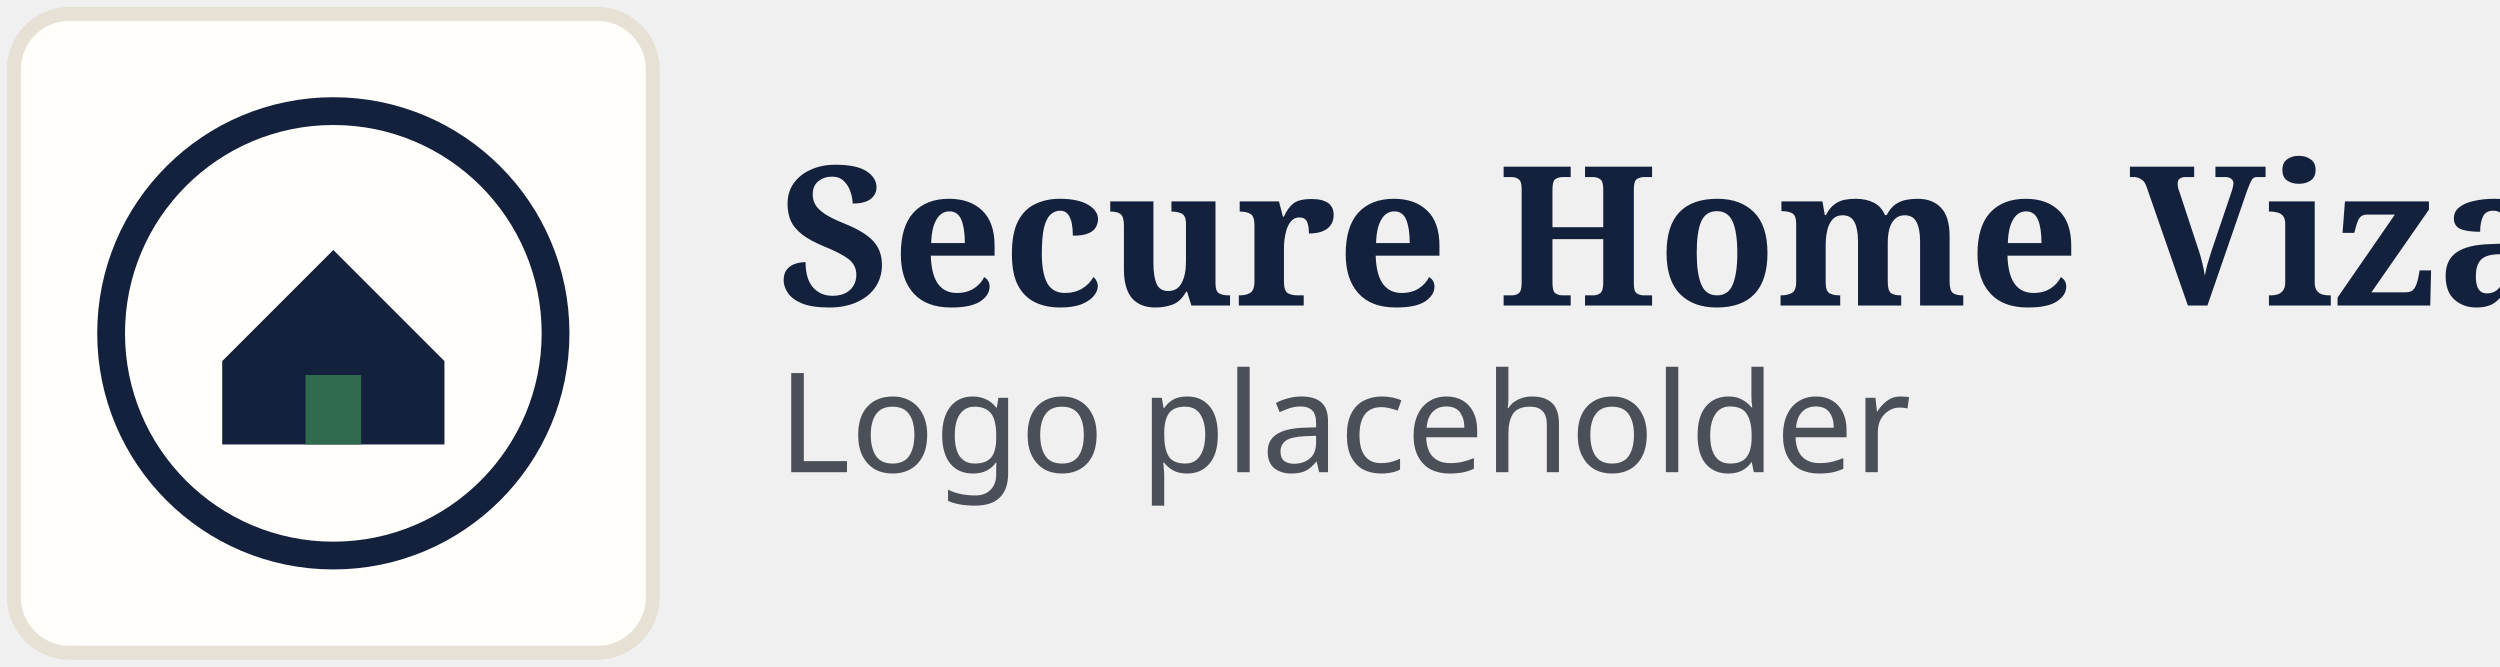
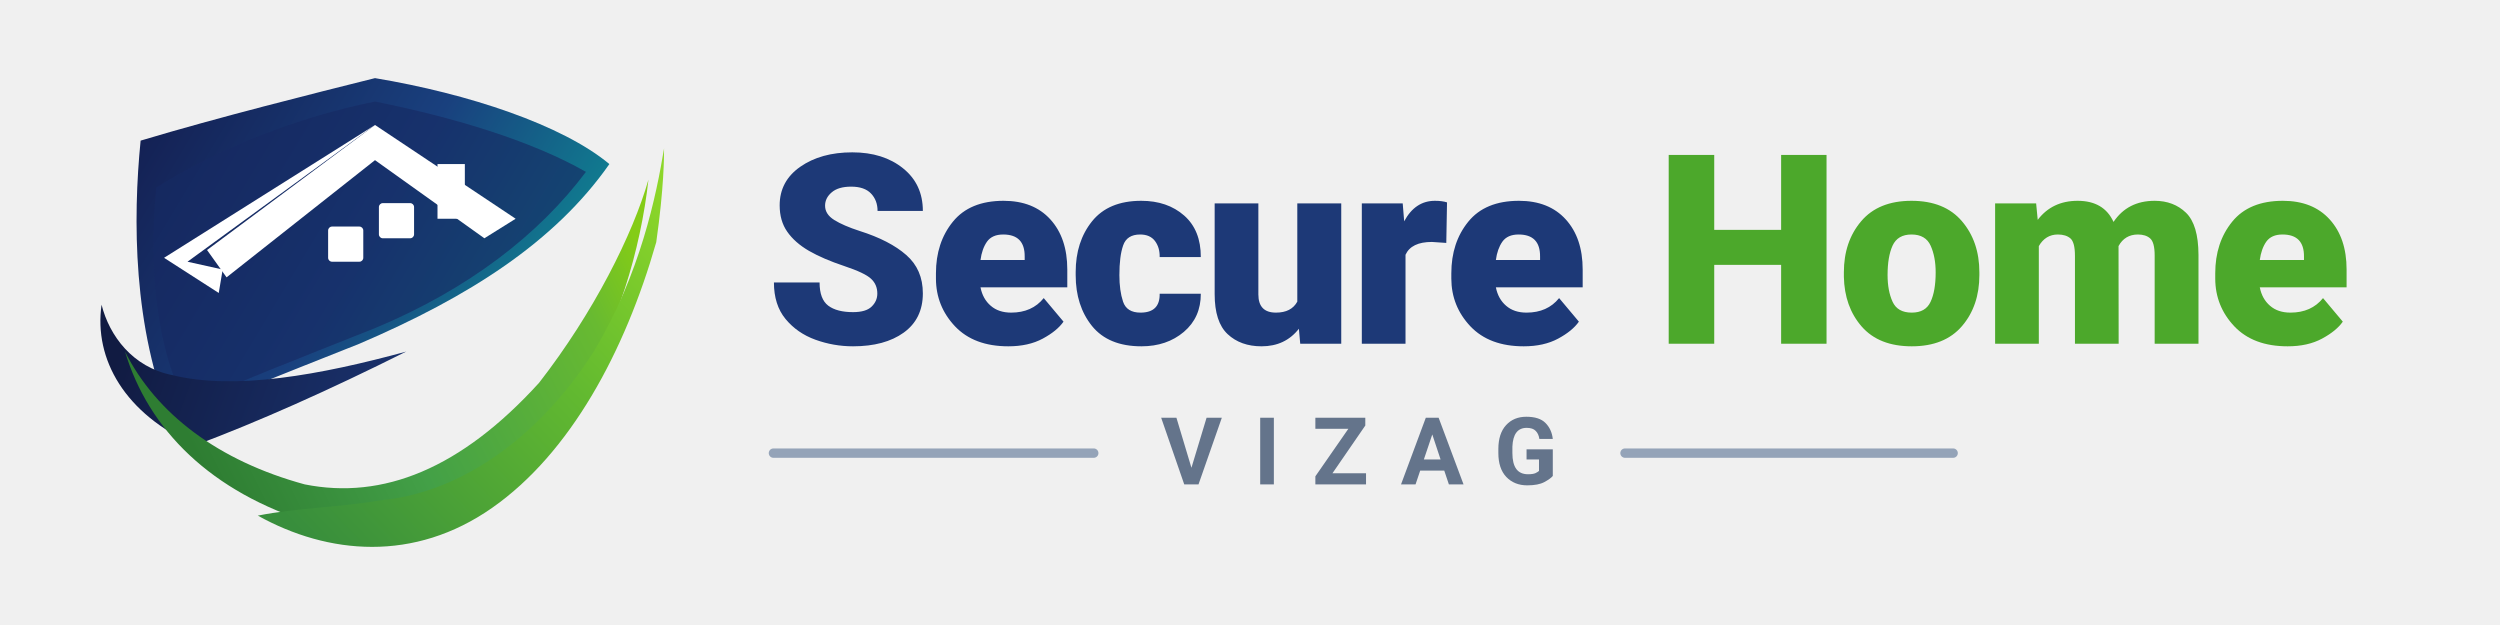
- <svg xmlns="http://www.w3.org/2000/svg" width="180" height="48" viewBox="0 0 180 48" fill="none">
-   <rect x="1" y="1" width="46" height="46" rx="4" fill="#FFFEFB" stroke="#E7E0D5" stroke-width="1" />
-   <circle cx="24" cy="24" r="16" stroke="#14213D" stroke-width="2" fill="none" />
-   <path d="M16 26L24 18L32 26V32H16V26Z" fill="#14213D" />
-   <rect x="22" y="27" width="4" height="5" fill="#2F6B4F" />
-   <text x="56" y="22" font-family="'Fraunces', serif" font-weight="600" font-size="14" fill="#14213D">Secure Home Vizag</text>
-   <text x="56" y="34" font-family="'Public Sans', sans-serif" font-size="10" fill="#4B4F58">Logo placeholder</text>
+ <svg xmlns="http://www.w3.org/2000/svg" viewBox="0 0 320 80" width="100%" height="100%" fill="none">
+   <defs>
+     <linearGradient id="shieldGrad" x1="16" y1="12" x2="76" y2="48" gradientUnits="userSpaceOnUse">
+       <stop offset="0%" stop-color="#142154" />
+       <stop offset="45%" stop-color="#19407E" />
+       <stop offset="85%" stop-color="#0E8A94" />
+       <stop offset="100%" stop-color="#14B8A6" />
+     </linearGradient>
+     <linearGradient id="greenSwooshGrad" x1="24" y1="62" x2="80" y2="34" gradientUnits="userSpaceOnUse">
+       <stop offset="0%" stop-color="#2E7D32" />
+       <stop offset="40%" stop-color="#43A047" />
+       <stop offset="85%" stop-color="#68BA31" />
+       <stop offset="100%" stop-color="#84CC16" />
+     </linearGradient>
+     <linearGradient id="outerWingGrad" x1="40" y1="72" x2="86" y2="28" gradientUnits="userSpaceOnUse">
+       <stop offset="0%" stop-color="#388E3C" />
+       <stop offset="60%" stop-color="#62B930" />
+       <stop offset="100%" stop-color="#8CD629" />
+     </linearGradient>
+     <linearGradient id="navySwooshGrad" x1="10" y1="46" x2="48" y2="60" gradientUnits="userSpaceOnUse">
+       <stop offset="0%" stop-color="#111B42" />
+       <stop offset="100%" stop-color="#1B3573" />
+     </linearGradient>
+   </defs>
+   <g id="shield-emblem" transform="translate(4, 2)">
+     <path d="M44 8 C36 10 24 13 14 16 C13 26 13 40 18 52 C24 49 32 46 42 42 C56 36 67 29 74 19 C68 14 56 10 44 8 Z" fill="url(#shieldGrad)" />
+     <path d="M16 22 C15 32 16 43 20 50 C26 47 34 44 44 40 C56 35 65 28 71 20 C64 16 54 13 44 11 C34 13 24 17 16 22 Z" fill="#162963" opacity="0.65" />
+     <rect x="52" y="19" width="3.5" height="7" fill="#FFFFFF" />
+     <path d="M44 14 L20 31.5 L24.5 32.5 L24 35.5 L17 31 L44 14 Z" fill="#FFFFFF" />
+     <path d="M44 14 L62 26 L58 28.5 L44 18.5 L25 33.5 L22.5 30 L44 14 Z" fill="#FFFFFF" />
+     <rect x="38" y="27" width="4.5" height="4.5" rx="0.5" fill="#FFFFFF" />
+     <rect x="44.5" y="24" width="4.5" height="4.5" rx="0.5" fill="#FFFFFF" />
+     <path d="M9 37 C8 44 12 51 21 55 C29 52 38 48 48 43 C37 46 26 48 18 46 C13 45 10 41 9 37 Z" fill="url(#navySwooshGrad)" />
+     <path d="M12 43 C15 53 23 61 36 65 C48 68 60 62 70 48 C75 40 78 30 79 21 C77 28 72 38 65 47 C55 58 45 62 35 60 C24 57 16 51 12 43 Z" fill="url(#greenSwooshGrad)" />
+     <path d="M29 64 C38 69 49 70 59 63 C69 56 76 43 80 29 C81 22 81 18 81 17 C80 23 78 33 72 43 C65 54 55 61 45 62 C39 63 34 63 29 64 Z" fill="url(#outerWingGrad)" />
+   </g>
+   <g id="brand-text" transform="translate(98, 0)">
+     <text x="0" y="44" font-family="system-ui, -apple-system, 'Segoe UI', Roboto, 'Helvetica Neue', Arial, sans-serif" font-size="34" font-weight="800" letter-spacing="-0.5px">
+       <tspan fill="#1D3977">Secure</tspan>
+       <tspan fill="#4CA82B">Home</tspan>
+     </text>
+     <line x1="1" y1="58" x2="42" y2="58" stroke="#94A3B8" stroke-width="1.2" stroke-linecap="round" />
+     <text x="76" y="62" font-family="system-ui, -apple-system, 'Segoe UI', Roboto, 'Helvetica Neue', Arial, sans-serif" font-size="12" font-weight="700" fill="#64748B" letter-spacing="4px" text-anchor="middle">
+       VIZAG
+     </text>
+     <line x1="110" y1="58" x2="152" y2="58" stroke="#94A3B8" stroke-width="1.2" stroke-linecap="round" />
+   </g>
</svg>
